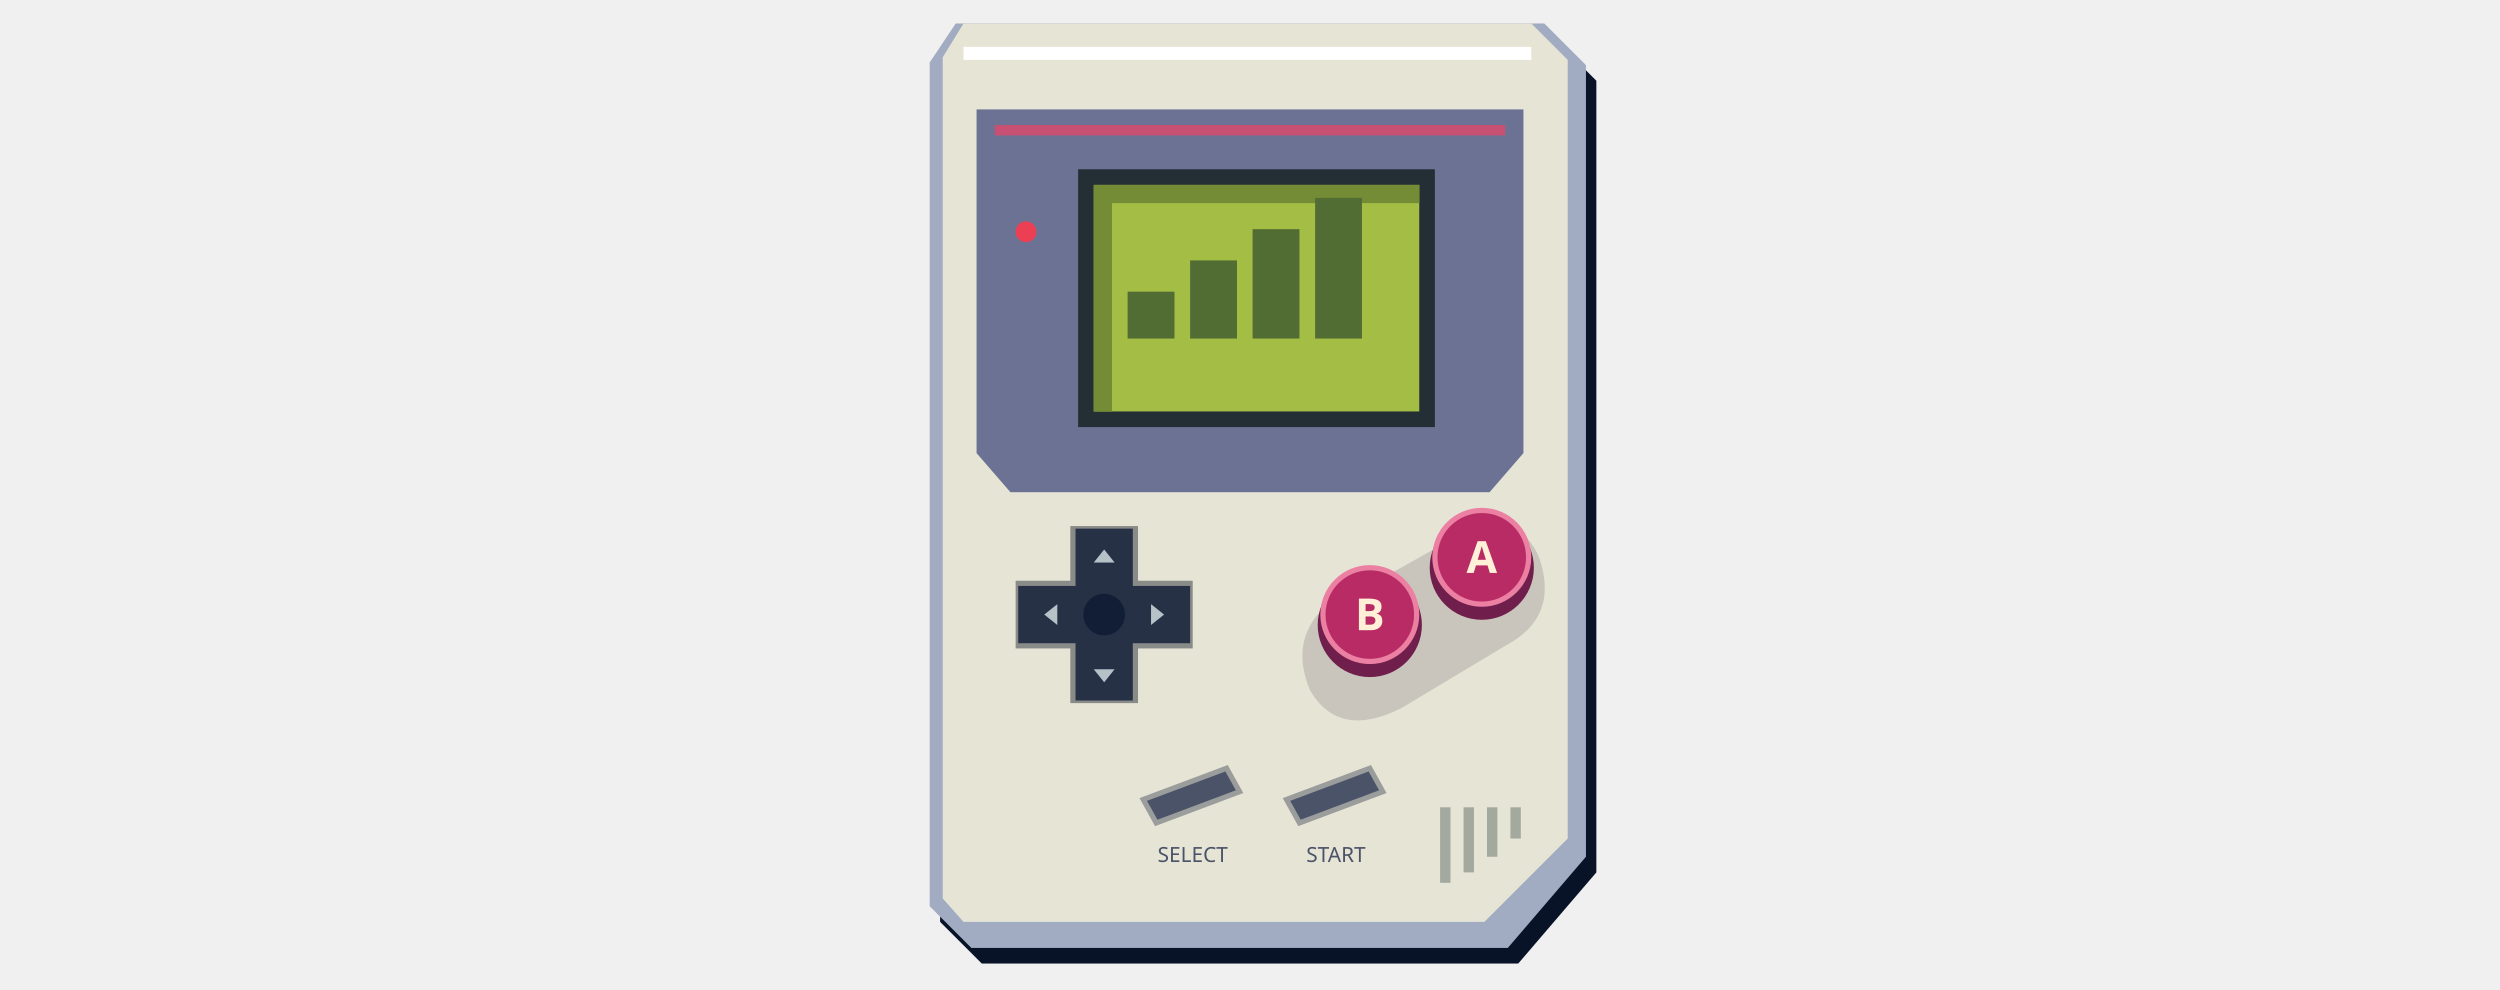
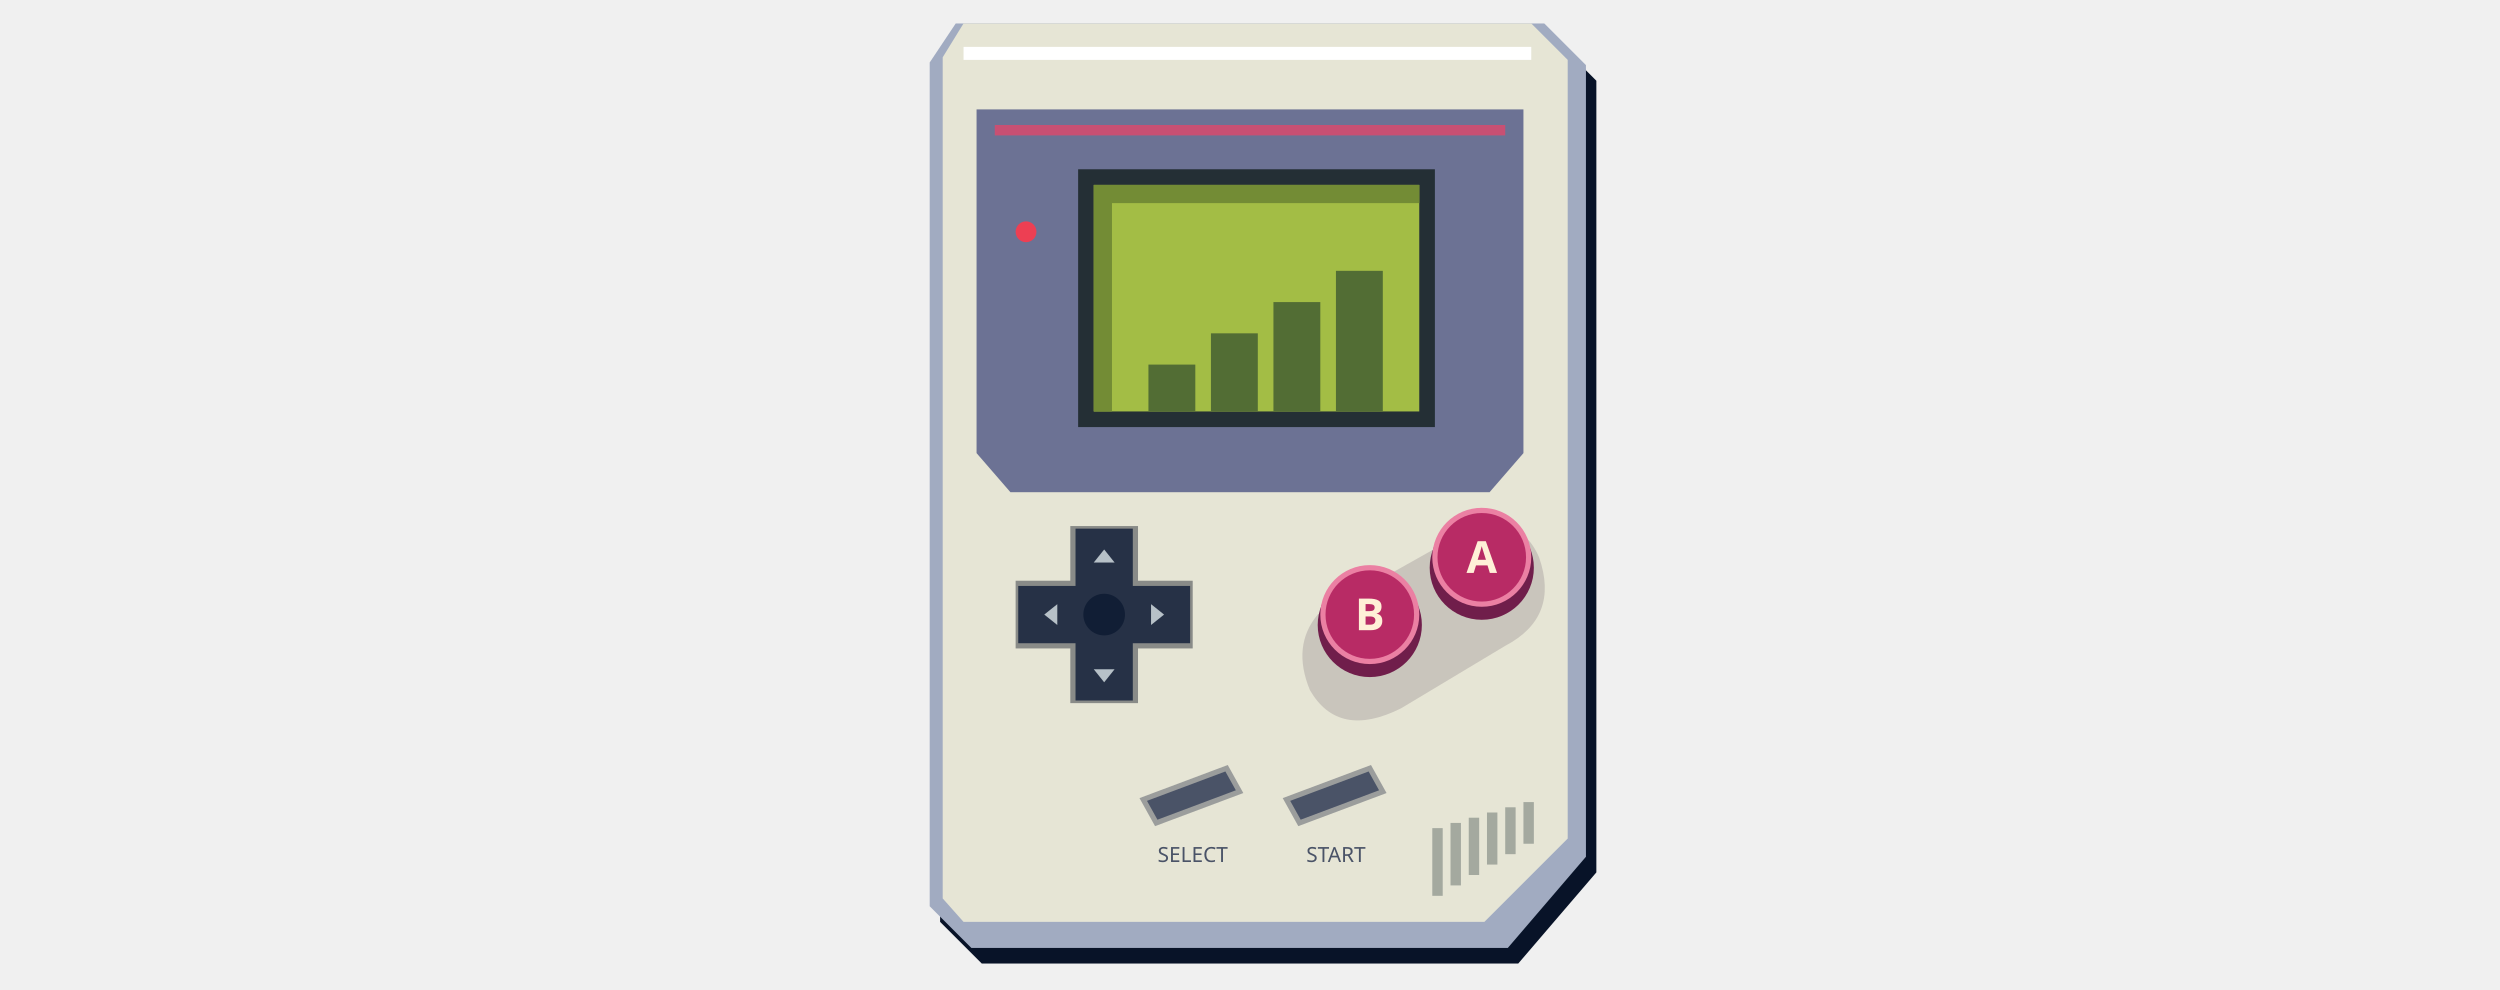
<svg xmlns="http://www.w3.org/2000/svg" width="960" height="380" viewBox="0 0 960 380">
  <path d="M371 15h226l16 16v304l-30 35H377l-16-16V30z" fill="#081328" />
  <path d="M367 9h226l16 16v304l-30 35H373l-16-16V24z" fill="#a1abc1" />
  <path d="M370 9h218l14 14v299l-32 32H370l-8-9V22z" fill="#e6e5d5" />
  <path d="M370 18h218v5H370z" fill="#ffffff" />
  <path d="M375 42h210v132l-13 15H388l-13-15z" fill="#6c7294" />
  <path d="M382 48h196v4H382z" fill="#c85073" />
  <path d="M414 65h137v99H414z" fill="#242f35" />
  <path d="M420 71h125v87H420z" fill="#a3bd45" />
  <path d="M420 71h125v7H420zm0 0h7v87h-7z" fill="#738c35" />
-   <path d="M433 112h18v18h-18zm24-12h18v30h-18zm24-12h18v42h-18zm24-12h18v54h-18z" fill="#526d34" />
+   <path d="M441 140h18v18h-18zm24-12h18v30h-18zm24-12h18v42h-18zm24-12h18v54h-18z" fill="#526d34" />
  <circle cx="394" cy="89" r="4" fill="#ed3f53" />
  <path d="M411 202h26v21h21v26h-21v21h-26v-21h-21v-26h21z" fill="#898b88" />
  <path d="M413 203h22v22h22v22h-22v22h-22v-22h-22v-22h22z" fill="#263146" />
  <path d="m420 216 4-5 4 5zm-14 16-5 4 5 4zm36 0 5 4-5 4zm-22 25 4 5 4-5z" fill="#b7c1c8" />
  <circle cx="424" cy="236" r="8" fill="#111e35" />
  <path d="m506 236 48-27q28-16 37 5 8 23-13 34l-40 24q-24 12-35-7-7-17 3-29" fill="#c9c5bc" />
  <g fill="#701e4b">
    <circle cx="526" cy="240" r="20" />
    <circle cx="569" cy="218" r="20" />
  </g>
  <g fill="#b82b65" stroke="#eb80a3" stroke-width="2">
    <circle cx="526" cy="236" r="18" />
    <circle cx="569" cy="214" r="18" />
  </g>
  <g fill="#fff0d7" font-family="sans-serif" font-size="17" font-weight="bold" text-anchor="middle">
    <text x="526" y="242">B</text>
    <text x="569" y="220">A</text>
  </g>
  <path d="m439 307 32-12 5 9-32 12zm55 0 32-12 5 9-32 12z" fill="#4a5367" stroke="#9b9d9c" stroke-width="2" />
  <g fill="#4a5367" font-family="sans-serif" font-size="8" text-anchor="middle">
    <text x="458" y="331">SELECT</text>
    <text x="513" y="331">START</text>
  </g>
-   <path d="M555 310v29m9-29v25m9-25v19m9-19v12" stroke="#a4a99f" stroke-width="4" />
+   <path d="M552 318v26m7-28v24m7-26v22m7-24v20m7-22v18m7-20v16" stroke="#a4a99f" stroke-width="4" />
</svg>
